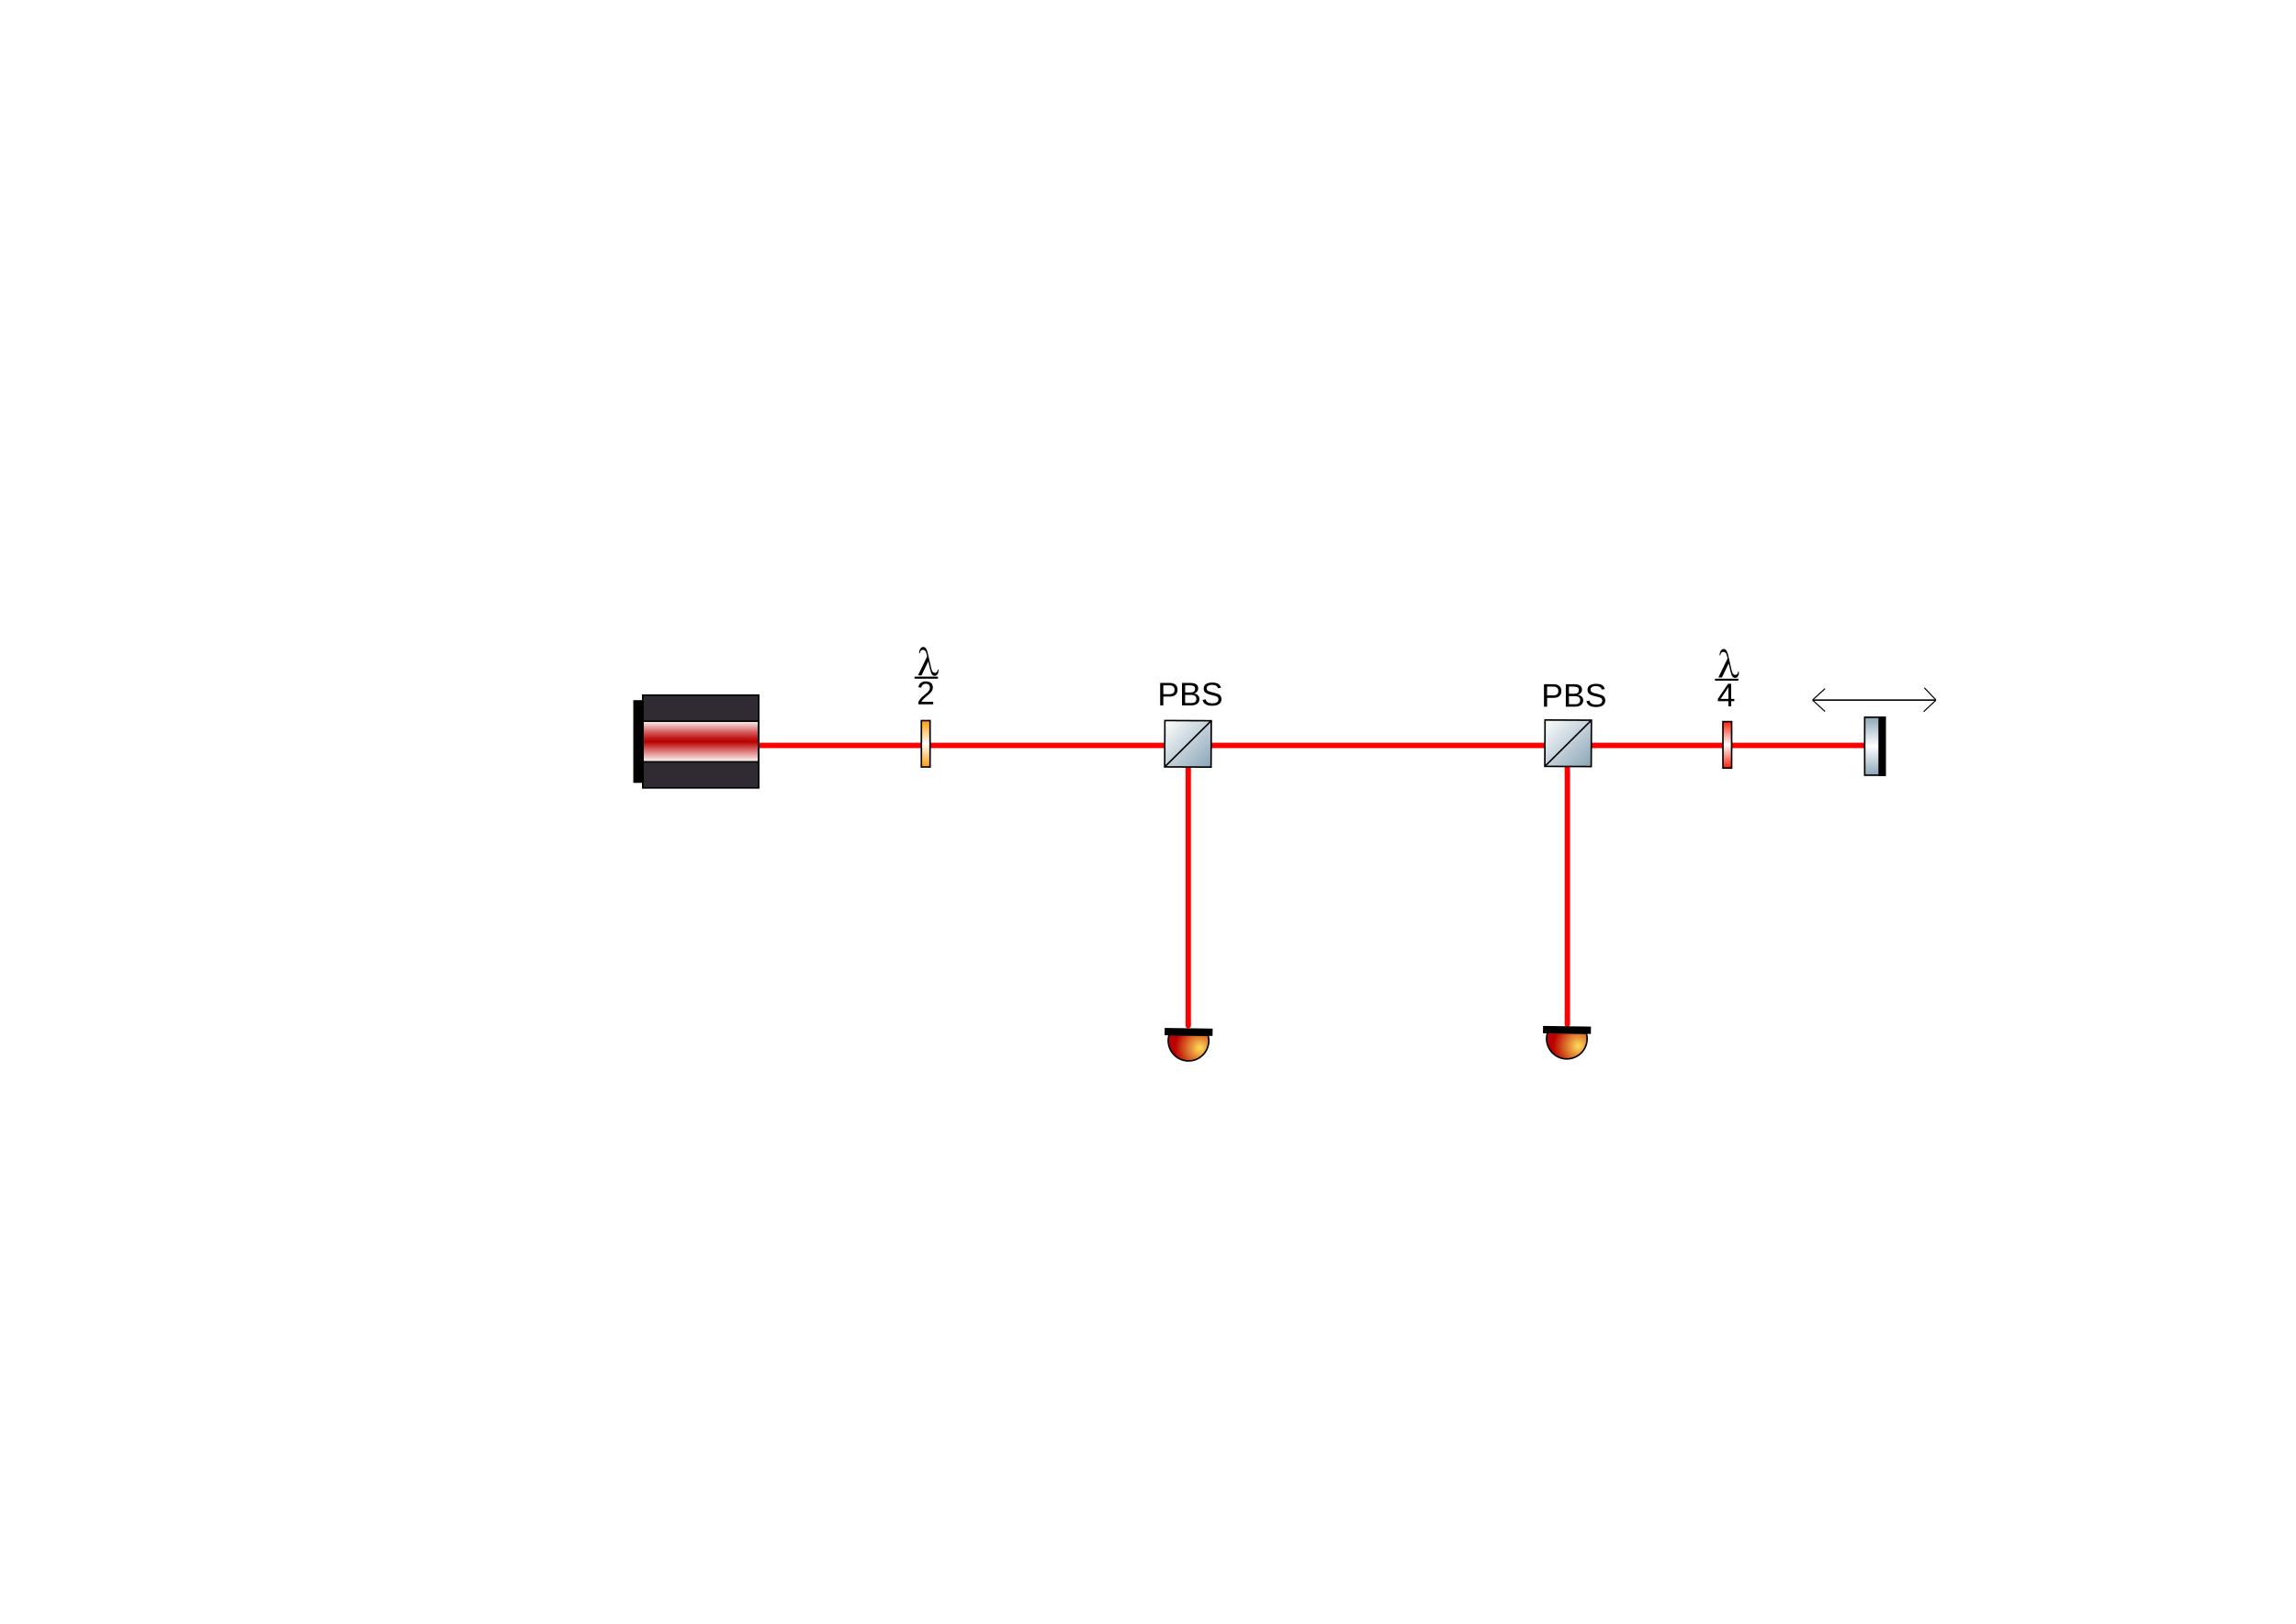
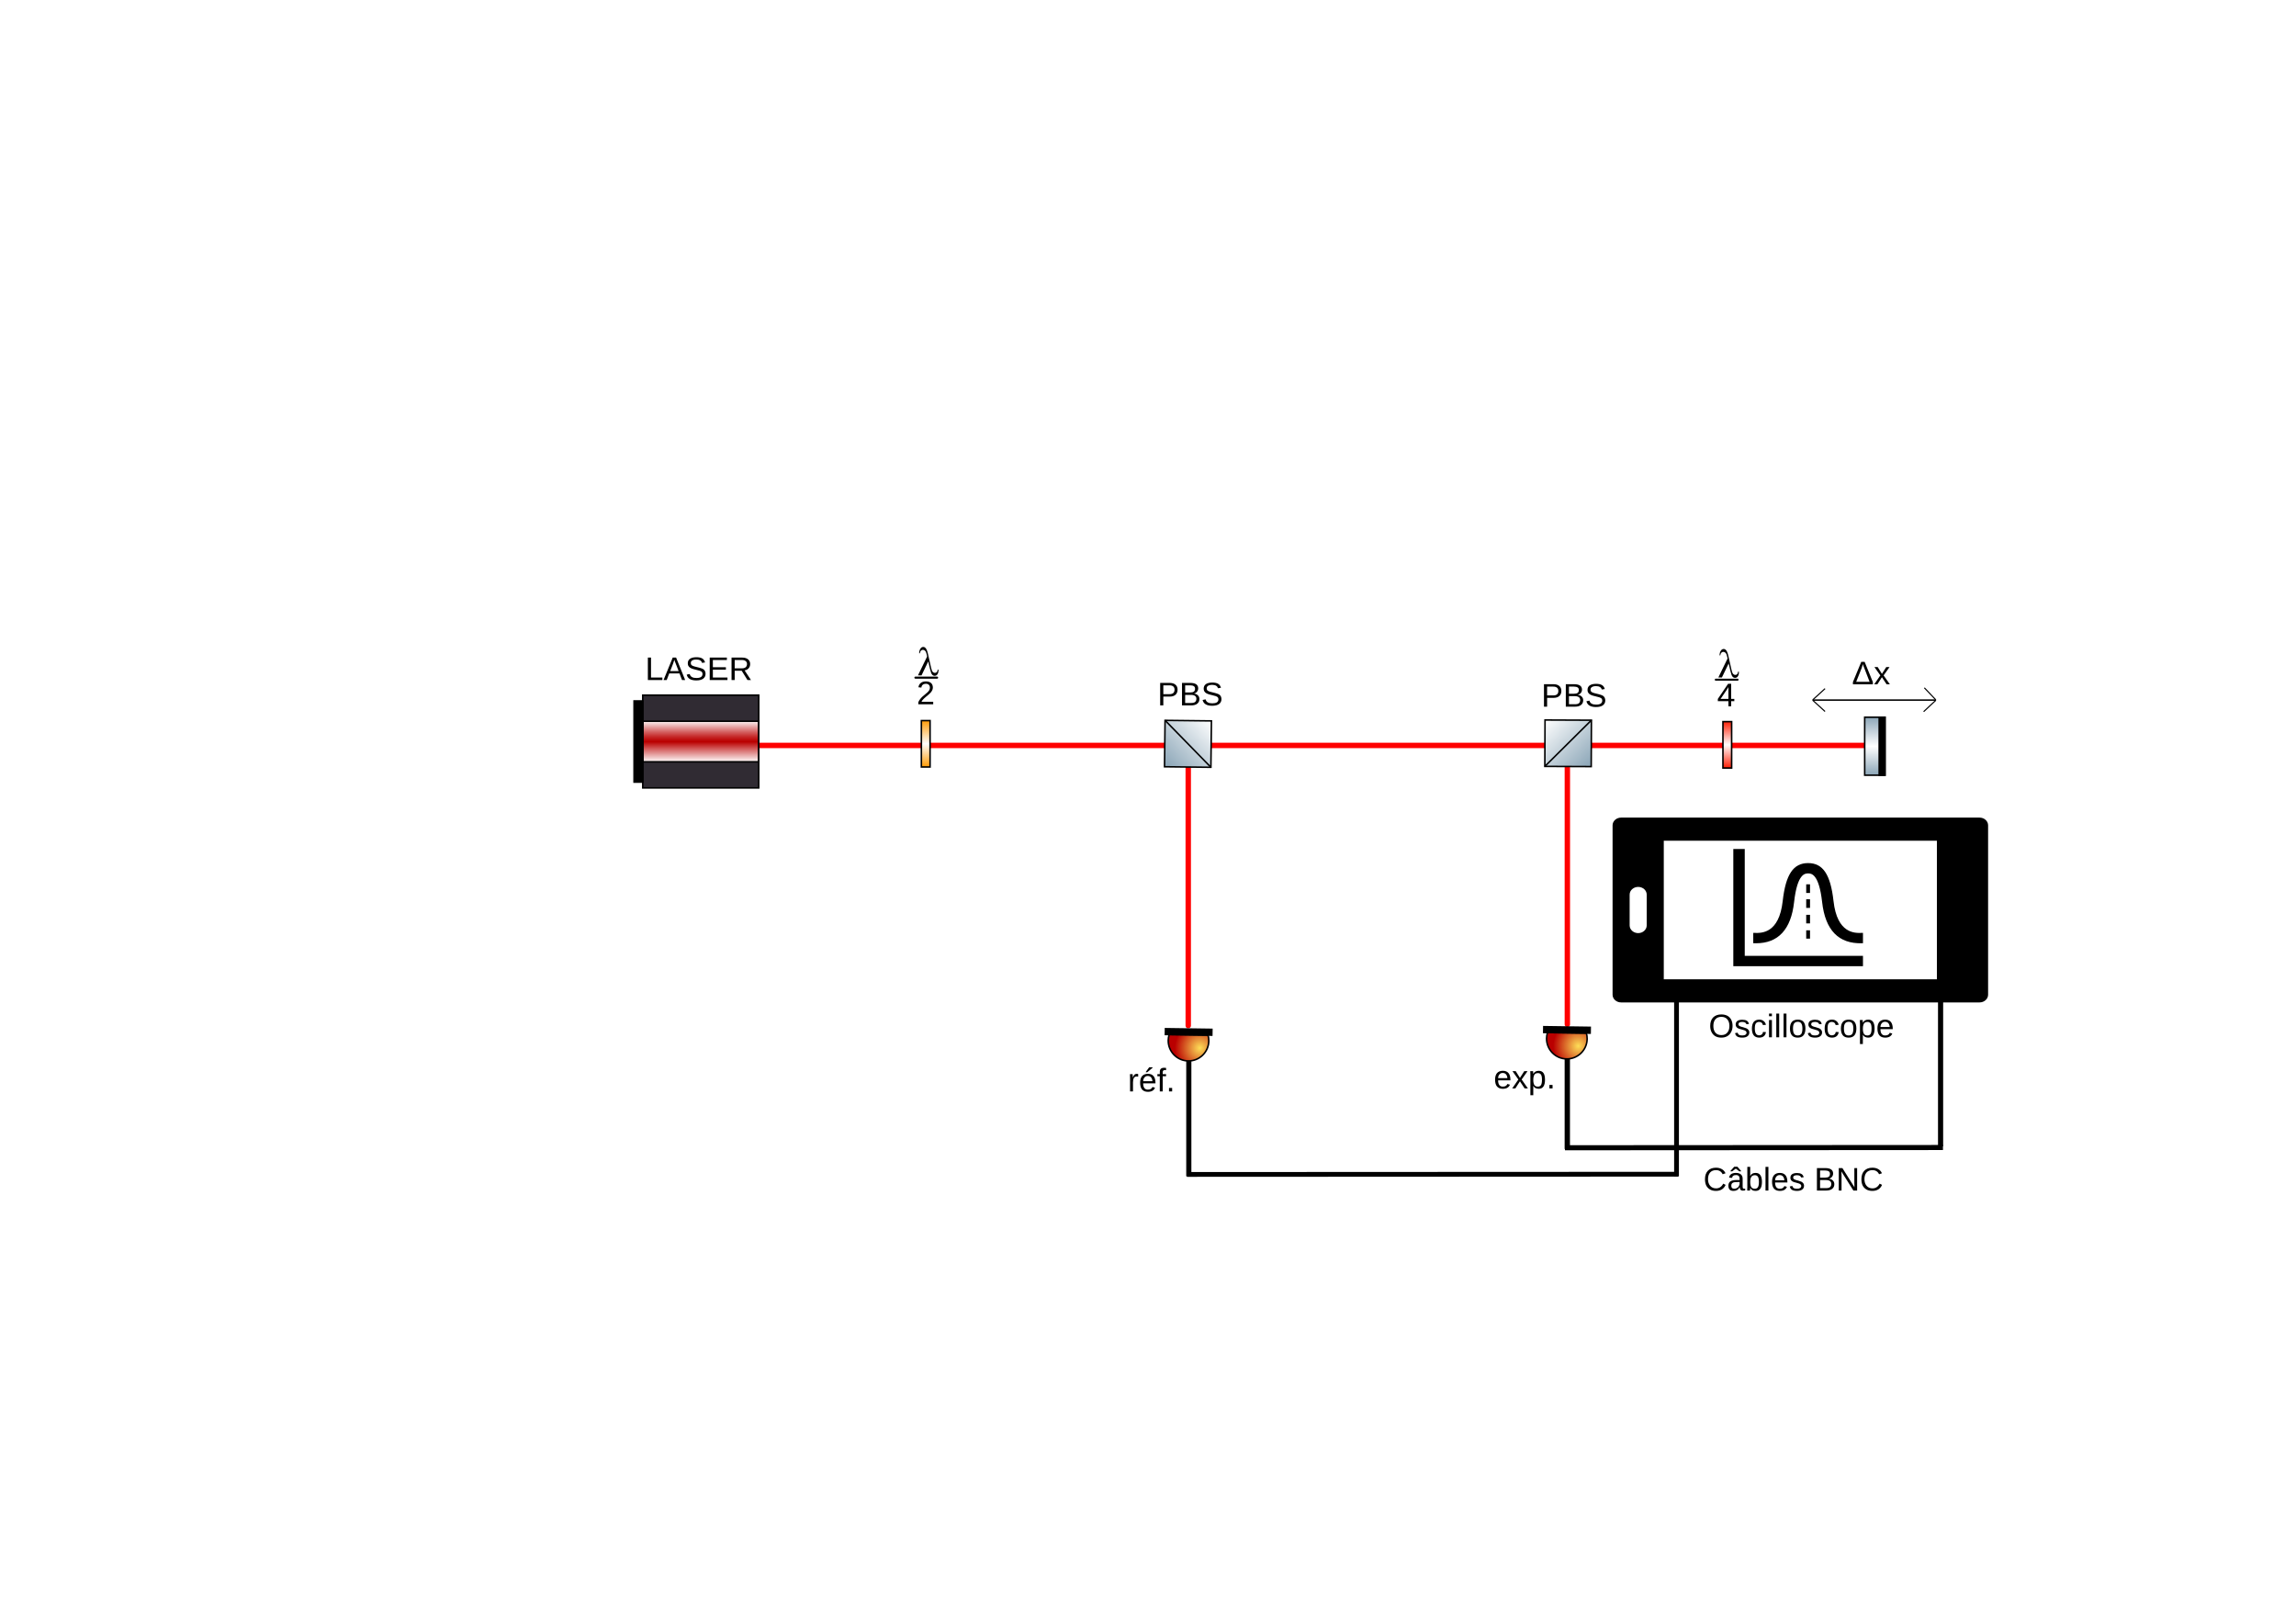
- <svg xmlns="http://www.w3.org/2000/svg" xmlns:xlink="http://www.w3.org/1999/xlink" width="297mm" height="210mm" viewBox="0 0 297 210" version="1.1" id="svg1">
+ <svg xmlns="http://www.w3.org/2000/svg" xmlns:xlink="http://www.w3.org/1999/xlink" width="297mm" height="210mm" viewBox="0 0 297 210" version="1.1" id="svg1" xml:space="preserve">
  <defs id="defs1">
    <linearGradient id="swatch4">
      <stop style="stop-color:#000000;stop-opacity:1;" offset="0" id="stop11" />
    </linearGradient>
    <linearGradient xlink:href="#linearGradient5726" id="linearGradient5741" gradientUnits="userSpaceOnUse" gradientTransform="matrix(0.8,0,0,0.8,-34.8284,-61.1108)" x1="43.535" y1="118.073" x2="43.535" y2="92.333" />
    <linearGradient y2="13.131" x2="28.722" y1="32.973" x1="28.722" gradientUnits="userSpaceOnUse" id="linearGradient5726">
      <stop id="stop5690" style="stop-color:#FFFFFF" offset="0" />
      <stop id="stop5692" style="stop-color:#FEFCFC" offset="0.005" />
      <stop id="stop5694" style="stop-color:#E6A4A4" offset="0.15" />
      <stop id="stop5696" style="stop-color:#D35E5E" offset="0.277" />
      <stop id="stop5698" style="stop-color:#C62B2B" offset="0.382" />
      <stop id="stop5700" style="stop-color:#BD0C0C" offset="0.462" />
      <stop id="stop5702" style="stop-color:#BA0000" offset="0.506" />
      <stop id="stop5704" style="stop-color:#D86E6E" offset="0.708" />
      <stop id="stop5706" style="stop-color:#F4D6D6" offset="0.91" />
      <stop id="stop5708" style="stop-color:#FFFFFF" offset="1" />
    </linearGradient>
    <linearGradient xlink:href="#linearGradient3818" id="linearGradient5980" gradientUnits="userSpaceOnUse" gradientTransform="matrix(0.8,0,0,0.8,-34.8284,-61.1108)" x1="43.535" y1="112.758" x2="43.535" y2="76.388" />
    <linearGradient gradientTransform="matrix(0.35,0,0,1,-117.1952,-14.3086)" y2="14.683" x2="350.087" y1="43.03" x1="350.087" gradientUnits="userSpaceOnUse" id="linearGradient3818">
      <stop id="stop3800" style="stop-color:#89A4B6" offset="0.006" />
      <stop id="stop3802" style="stop-color:#FFFFFF" offset="0.5" />
      <stop id="stop3804" style="stop-color:#89A4B6" offset="1" />
    </linearGradient>
    <linearGradient xlink:href="#XMLID_2_" id="linearGradient8492" gradientUnits="userSpaceOnUse" gradientTransform="matrix(0.8,0,0,0.8,-34.8284,-61.1108)" x1="44.004" y1="105.202" x2="72.35" y2="76.856" />
    <linearGradient gradientTransform="matrix(0.8,0,0,0.8,-34.8284,-61.1108)" y2="76.856" x2="72.35" y1="105.202" x1="44.004" gradientUnits="userSpaceOnUse" id="XMLID_2_">
      <stop id="stop3163" style="stop-color:#FFFFFF" offset="0" />
      <stop id="stop3165" style="stop-color:#89A4B6" offset="1" />
    </linearGradient>
    <radialGradient xlink:href="#radialGradient5264" id="radialGradient5272" cx="9.587" cy="8.245" fx="9.587" fy="8.245" r="6.753" gradientTransform="matrix(2.712285,-4.9331678e-8,1.3188837e-7,2.65854,-16.41568,-15.83199)" gradientUnits="userSpaceOnUse" />
    <radialGradient gradientUnits="userSpaceOnUse" fy="7.461" fx="8.879" r="17.067" cy="7.461" cx="8.879" id="radialGradient5264">
      <stop id="stop5248" style="stop-color:#FEDE58" offset="0" />
      <stop id="stop5250" style="stop-color:#BA0000" offset="0.685" />
    </radialGradient>
    <linearGradient gradientTransform="matrix(0.35,0,0,1,-119.1455,-14.3086)" y2="14.684" x2="347.558" y1="37.361" x1="347.558" gradientUnits="userSpaceOnUse" id="linearGradient4118">
      <stop id="stop4103" style="stop-color:#FF9900" offset="0.006" />
      <stop id="stop4105" style="stop-color:#FFFFFF" offset="0.5" />
      <stop id="stop4107" style="stop-color:#FF9900" offset="1" />
    </linearGradient>
    <linearGradient xlink:href="#linearGradient4118" id="linearGradient12" gradientUnits="userSpaceOnUse" gradientTransform="matrix(0.8,0,0,0.8,-34.8284,-61.1108)" x1="43.535" y1="105.674" x2="43.535" y2="76.388" />
    <linearGradient y2="0.375" x2="2.5" y1="23.053" x1="2.5" gradientUnits="userSpaceOnUse" id="linearGradient4060">
      <stop id="stop4045" style="stop-color:#73BE1E" offset="0.006" />
      <stop id="stop4047" style="stop-color:#FFFFFF" offset="0.5" />
      <stop id="stop4049" style="stop-color:#73BE1E" offset="1" />
    </linearGradient>
    <linearGradient xlink:href="#linearGradient4089" id="linearGradient4095" gradientUnits="userSpaceOnUse" gradientTransform="matrix(0.8,0,0,0.8,-34.8284,-61.1108)" x1="43.535" y1="105.674" x2="43.535" y2="76.388" />
    <linearGradient y2="0.375" x2="2.501" y1="23.053" x1="2.501" gradientUnits="userSpaceOnUse" id="linearGradient4089">
      <stop id="stop4074" style="stop-color:#FF1A00" offset="0.006" />
      <stop id="stop4076" style="stop-color:#FFFFFF" offset="0.5" />
      <stop id="stop4078" style="stop-color:#FF1A00" offset="1" />
    </linearGradient>
    <linearGradient xlink:href="#XMLID_2_" id="linearGradient4" gradientUnits="userSpaceOnUse" gradientTransform="matrix(0.8,0,0,0.8,-34.8284,-61.1108)" x1="44.004" y1="105.202" x2="72.35" y2="76.856" />
    <radialGradient xlink:href="#radialGradient5264-7" id="radialGradient5272-9" cx="9.587" cy="8.245" fx="9.587" fy="8.245" r="6.753" gradientTransform="matrix(2.712285,-4.9331678e-8,1.3188837e-7,2.65854,-16.41568,-15.83199)" gradientUnits="userSpaceOnUse" />
    <radialGradient gradientUnits="userSpaceOnUse" fy="7.461" fx="8.879" r="17.067" cy="7.461" cx="8.879" id="radialGradient5264-7">
      <stop id="stop5248-7" style="stop-color:#FEDE58" offset="0" />
      <stop id="stop5250-2" style="stop-color:#BA0000" offset="0.685" />
    </radialGradient>
+     <clipPath clipPathUnits="userSpaceOnUse" id="clipPath3">
+       <path d="M 0,1.2207e-4 H 960 V 540 H 0 Z" clip-rule="evenodd" id="path3" />
+     </clipPath>
+     <clipPath clipPathUnits="userSpaceOnUse" id="clipPath4">
+       <path d="M 0,0 H 72.761 V 72.764 H 0 Z" id="path4" />
+     </clipPath>
+     <clipPath clipPathUnits="userSpaceOnUse" id="clipPath6">
+       <path d="M 669.75,459 V 80.25 H 291 V 459 Z" transform="matrix(1.333333,0,0,-1.333333,0,720)" clip-rule="evenodd" id="path6" />
+     </clipPath>
+     <clipPath clipPathUnits="userSpaceOnUse" id="clipPath7">
+       <path d="M 0,0 H 72.761 V 72.764 H 0 Z" id="path7" />
+     </clipPath>
+     <clipPath clipPathUnits="userSpaceOnUse" id="clipPath8">
+       <path d="M 0,0 H 72.761 V 72.764 H 0 Z" id="path8" />
+     </clipPath>
+     <clipPath clipPathUnits="userSpaceOnUse" id="clipPath9">
+       <path d="M 0,0 H 72.761 V 72.764 H 0 Z" id="path9" />
+     </clipPath>
+     <clipPath clipPathUnits="userSpaceOnUse" id="clipPath10">
+       <path d="M 0,0 H 72.761 V 72.764 H 0 Z" id="path10" />
+     </clipPath>
+     <clipPath clipPathUnits="userSpaceOnUse" id="clipPath11">
+       <path d="M 0,0 H 72.761 V 72.764 H 0 Z" id="path11" />
+     </clipPath>
+     <clipPath clipPathUnits="userSpaceOnUse" id="clipPath12">
+       <path d="M 0,0 H 72.761 V 72.764 H 0 Z" id="path12" />
+     </clipPath>
+     <clipPath clipPathUnits="userSpaceOnUse" id="clipPath19">
+       <path d="m 389.25,179.25 h 181.5 v 181.5 h -181.5 z" transform="matrix(1.333333,0,0,-1.333333,0,720)" clip-rule="evenodd" id="path19" />
+     </clipPath>
  </defs>
  <g id="layer1">
    <path style="display:inline;fill:none;stroke:#ff0000;stroke-width:0.697;stroke-linecap:round;stroke-linejoin:miter;stroke-miterlimit:4;stroke-dasharray:none;stroke-opacity:1;enable-background:new" d="M 96.651,96.41 H 241.11" id="path7450" />
    <path style="display:inline;fill:none;stroke:#ff0000;stroke-width:0.697;stroke-linecap:round;stroke-linejoin:miter;stroke-miterlimit:4;stroke-dasharray:none;stroke-opacity:1;enable-background:new" d="M 202.745,96.369 V 132.48" id="path7452" />
    <path style="display:inline;fill:none;stroke:#ff0000;stroke-width:0.697;stroke-linecap:round;stroke-linejoin:miter;stroke-miterlimit:4;stroke-dasharray:none;stroke-opacity:1;enable-background:new" d="M 153.706,96.166 V 132.65" id="path7452-3" />
    <g style="display:inline;enable-background:new" id="g5721" transform="matrix(-0.2645833,0,0,-0.2645833,98.24375,102.0028)">
      <g id="g5683">
        <rect id="rect5685" height="12.756" width="56.693" y="0.375" x="0.375" style="fill:#302b33" />
        <rect id="rect5687" height="12.756" width="56.693" y="32.973" x="0.375" style="fill:#302b33" />
        <linearGradient y2="13.131" x2="28.722" y1="32.973" x1="28.722" gradientUnits="userSpaceOnUse" id="linearGradient10">
          <stop id="stop1" style="stop-color:#FFFFFF" offset="0" />
          <stop id="stop2" style="stop-color:#FEFCFC" offset="0.005" />
          <stop id="stop3" style="stop-color:#E6A4A4" offset="0.15" />
          <stop id="stop4" style="stop-color:#D35E5E" offset="0.277" />
          <stop id="stop5" style="stop-color:#C62B2B" offset="0.382" />
          <stop id="stop6" style="stop-color:#BD0C0C" offset="0.462" />
          <stop id="stop7" style="stop-color:#BA0000" offset="0.506" />
          <stop id="stop8" style="stop-color:#D86E6E" offset="0.708" />
          <stop id="stop9" style="stop-color:#F4D6D6" offset="0.91" />
          <stop id="stop10" style="stop-color:#FFFFFF" offset="1" />
        </linearGradient>
        <rect id="rect5710" height="19.842" width="56.693" y="13.131" x="0.375" style="fill:url(#linearGradient5741);fill-opacity:1;stroke:#000000;stroke-width:0.75" />
        <rect id="rect5712" height="39.686" width="4.252" y="3.209" x="57.068" style="stroke:#000000;stroke-width:0.75" />
        <rect id="rect5714" height="45.354" width="56.693" y="0.375" x="0.375" style="fill:none;stroke:#000000;stroke-width:0.75" />
      </g>
    </g>
    <g style="display:inline;enable-background:new" id="g3815" transform="matrix(0.2645833,0,0,0.2645833,241.1089,92.66195)">
      <g id="g3797">
        <linearGradient gradientTransform="matrix(0.35,0,0,1,-117.1952,-14.3086)" y2="14.683" x2="350.087" y1="43.03" x1="350.087" gradientUnits="userSpaceOnUse" id="linearGradient3">
          <stop id="stop1-9" style="stop-color:#89A4B6" offset="0.006" />
          <stop id="stop2-0" style="stop-color:#FFFFFF" offset="0.5" />
          <stop id="stop3-5" style="stop-color:#89A4B6" offset="1" />
        </linearGradient>
        <rect id="rect3806" height="28.346" width="9.921" y="0.375" x="0.375" style="fill:url(#linearGradient5980);fill-opacity:1;stroke:#000000;stroke-width:0.75" />
        <rect id="rect3808" height="28.346" width="2.836" y="0.375" x="7.46" style="stroke:#000000;stroke-width:0.75" />
      </g>
    </g>
    <g style="display:inline;enable-background:new" id="Layer_1" transform="matrix(-0.00113678,0.2645809,-0.2645809,-0.00113678,205.9574,93.04693)">
      <g id="g3160">
        <linearGradient gradientTransform="matrix(0.8,0,0,0.8,-34.8284,-61.1108)" y2="76.856" x2="72.35" y1="105.202" x1="44.004" gradientUnits="userSpaceOnUse" id="linearGradient2">
          <stop id="stop1-3" style="stop-color:#FFFFFF" offset="0" />
          <stop id="stop2-7" style="stop-color:#89A4B6" offset="1" />
        </linearGradient>
        <rect id="rect3167" height="22.677" width="22.677" y="0.375" x="0.375" style="fill:url(#linearGradient8492);stroke:#000000;stroke-width:0.75" />
        <line id="line3169" y2="23.052" x2="23.052" y1="0.375" x1="0.375" style="fill:none;stroke:#000000;stroke-width:0.75" />
      </g>
    </g>
    <g style="display:inline;enable-background:new" id="g5261" transform="matrix(-0.00372867,0.2645571,-0.2645571,-0.00372867,205.8023,132.7734)">
      <g id="g5245">
        <radialGradient gradientUnits="userSpaceOnUse" fy="7.461" fx="8.879" r="17.067" cy="7.461" cx="8.879" id="radialGradient2">
          <stop id="stop1-6" style="stop-color:#FEDE58" offset="0" />
          <stop id="stop2-2" style="stop-color:#BA0000" offset="0.685" />
        </radialGradient>
        <path id="path5252" d="m 6.044,1.792 c -0.986,0 -1.936,0.148 -2.835,0.417 v 19.01 c 0.899,0.268 1.849,0.416 2.835,0.416 5.479,0 9.921,-4.441 9.921,-9.921 0,-5.48 -4.442,-9.922 -9.921,-9.922 z" style="fill:url(#radialGradient5272);fill-opacity:1;stroke:#000000;stroke-width:0.75" />
        <rect id="rect5254" height="22.678" width="2.835" y="0.375" x="0.375" style="stroke:#000000;stroke-width:0.75" />
      </g>
    </g>
    <g style="display:inline;enable-background:new" id="g5261-0" transform="matrix(-0.00372867,0.2645571,-0.2645571,-0.00372867,156.8621,133.0339)">
      <g id="g5245-7">
        <radialGradient gradientUnits="userSpaceOnUse" fy="7.461" fx="8.879" r="17.067" cy="7.461" cx="8.879" id="radialGradient2-1">
          <stop id="stop1-6-6" style="stop-color:#FEDE58" offset="0" />
          <stop id="stop2-2-0" style="stop-color:#BA0000" offset="0.685" />
        </radialGradient>
        <path id="path5252-9" d="m 6.044,1.792 c -0.986,0 -1.936,0.148 -2.835,0.417 v 19.01 c 0.899,0.268 1.849,0.416 2.835,0.416 5.479,0 9.921,-4.441 9.921,-9.921 0,-5.48 -4.442,-9.922 -9.921,-9.922 z" style="fill:url(#radialGradient5272-9);fill-opacity:1;stroke:#000000;stroke-width:0.75" />
        <rect id="rect5254-2" height="22.678" width="2.835" y="0.375" x="0.375" style="stroke:#000000;stroke-width:0.75" />
      </g>
    </g>
    <rect style="opacity:0;fill:#000000;stroke:#000000;stroke-width:0.889;stroke-dasharray:none;stroke-opacity:1;fill-opacity:1" id="rect1" width="18.531" height="7.235" x="195.333" y="59.78" />
    <rect style="opacity:0;fill:#000000;fill-opacity:1;stroke:#000000;stroke-width:0.889;stroke-dasharray:none;stroke-opacity:1" id="rect2" width="29.573" height="10.915" x="186.195" y="58.257" />
    <g style="display:inline;enable-background:new" id="g4116-4" transform="matrix(0.2645833,0,0,0.2645833,119.0859,93.09804)">
      <linearGradient gradientTransform="matrix(0.35,0,0,1,-119.1455,-14.3086)" y2="14.684" x2="347.558" y1="37.361" x1="347.558" gradientUnits="userSpaceOnUse" id="linearGradient11">
        <stop id="stop1-1-6" style="stop-color:#FF9900" offset="0.006" />
        <stop id="stop2-4-0" style="stop-color:#FFFFFF" offset="0.5" />
        <stop id="stop3-7-3" style="stop-color:#FF9900" offset="1" />
      </linearGradient>
      <rect id="rect4109-2" height="22.678" width="4.25" y="0.375" x="0.375" style="fill:url(#linearGradient12);fill-opacity:1;stroke:#000000;stroke-width:0.75" />
    </g>
    <g style="display:inline;enable-background:new" id="g5887" transform="matrix(0.2645833,0,0,0.2645833,62.16056,-1.231804)">
      <path id="path5889" d="m 218.892,327.965 -3.297,6.839 h -1.741 l 4.481,-9.224 -0.167,-0.861 c -0.195,-0.94 -0.457,-1.576 -0.788,-1.913 -0.331,-0.337 -0.696,-0.504 -1.1,-0.504 -0.366,0 -0.685,0.134 -0.958,0.401 -0.274,0.267 -0.452,0.701 -0.538,1.301 h -0.352 c 0.02,-1.017 0.27,-1.833 0.753,-2.446 0.347,-0.441 0.768,-0.663 1.262,-0.663 0.437,0 0.811,0.174 1.125,0.519 0.469,0.528 0.855,1.461 1.154,2.798 l 1.566,6.887 c 0.235,1.03 0.503,1.7 0.801,2.005 0.294,0.314 0.639,0.469 1.037,0.469 0.379,0 0.69,-0.127 0.935,-0.382 0.245,-0.255 0.389,-0.661 0.436,-1.222 h 0.382 c 0.007,0.17 0.01,0.297 0.01,0.382 0,0.855 -0.212,1.543 -0.636,2.064 -0.319,0.391 -0.736,0.588 -1.252,0.588 -0.456,0 -0.865,-0.192 -1.222,-0.578 -0.357,-0.386 -0.695,-1.269 -1.008,-2.651 l -0.882,-3.807 z" style="display:inline" />
      <text id="text5891" y="348.913" x="213.213" style="font-style:normal;font-variant:normal;font-weight:normal;font-stretch:normal;line-height:0%;font-family:Arial;text-align:start;writing-mode:lr-tb;text-anchor:start;fill:#000000;fill-opacity:1;stroke:none" xml:space="preserve">
        <tspan style="font-style:normal;font-variant:normal;font-weight:normal;font-stretch:normal;font-size:16px;line-height:125%;font-family:Arial;text-align:start;writing-mode:lr-tb;text-anchor:start" y="348.913" x="213.213" id="tspan5893">2</tspan>
      </text>
      <path id="path5895" d="m 212.598,335.906 h 10.63" style="fill:none;stroke:#000000;stroke-width:1px;stroke-linecap:round;stroke-linejoin:miter;stroke-opacity:1" />
    </g>
    <g id="g1" transform="translate(182.0729,3.274868)">
      <text xml:space="preserve" style="font-style:normal;font-variant:normal;font-weight:normal;font-stretch:normal;font-size:3.175px;line-height:0%;font-family:Arial;text-align:start;writing-mode:lr-tb;text-anchor:start;display:inline;fill:#000000;fill-opacity:1;stroke:none;stroke-width:0.265;enable-background:new" x="17.305" y="88.12" id="text4083-2">
        <tspan id="tspan4085-6" x="17.305" y="88.12" style="font-style:normal;font-variant:normal;font-weight:normal;font-stretch:normal;font-size:4.233px;line-height:125%;font-family:Arial;text-align:start;writing-mode:lr-tb;text-anchor:start;stroke-width:0.265">PBS</tspan>
      </text>
+       <text xml:space="preserve" style="font-style:normal;font-variant:normal;font-weight:normal;font-stretch:normal;font-size:3.175px;line-height:0%;font-family:Arial;text-align:start;writing-mode:lr-tb;text-anchor:start;display:inline;fill:#000000;fill-opacity:1;stroke:none;stroke-width:0.265;enable-background:new" x="38.951" y="130.878" id="text4083-2-7">
+         <tspan id="tspan4085-6-2" x="38.951" y="130.878" style="font-style:normal;font-variant:normal;font-weight:normal;font-stretch:normal;font-size:4.233px;line-height:125%;font-family:Arial;text-align:start;writing-mode:lr-tb;text-anchor:start;stroke-width:0.265">Oscilloscope</tspan>
+       </text>
+       <path style="display:inline;fill:none;fill-rule:evenodd;stroke:#000000;stroke-width:0.665;stroke-linecap:butt;stroke-linejoin:miter;stroke-dasharray:none;stroke-opacity:1" d="m -28.294,133.925 2e-6,14.932" id="path2" />
+       <path style="display:inline;fill:none;fill-rule:evenodd;stroke:#000000;stroke-width:0.619;stroke-linecap:butt;stroke-linejoin:miter;stroke-dasharray:none;stroke-opacity:1" d="m -28.539,148.619 63.564,-0.03" id="path2-5" />
+       <path style="display:inline;fill:none;fill-rule:evenodd;stroke:#000000;stroke-width:0.688;stroke-linecap:butt;stroke-linejoin:miter;stroke-dasharray:none;stroke-opacity:1" d="m 20.666,133.662 2e-6,11.669" id="path2-7" />
+       <path style="display:inline;fill:none;fill-rule:evenodd;stroke:#000000;stroke-width:0.619;stroke-linecap:butt;stroke-linejoin:miter;stroke-dasharray:none;stroke-opacity:1" d="m 34.794,126.189 2e-6,22.668" id="path2-1" />
+       <path style="display:inline;fill:none;fill-rule:evenodd;stroke:#000000;stroke-width:0.665;stroke-linecap:butt;stroke-linejoin:miter;stroke-dasharray:none;stroke-opacity:1" d="m 68.952,126.111 2e-6,18.861" id="path2-1-2" />
+       <text xml:space="preserve" style="font-style:normal;font-variant:normal;font-weight:normal;font-stretch:normal;font-size:3.175px;line-height:0%;font-family:Arial;text-align:start;writing-mode:lr-tb;text-anchor:start;display:inline;fill:#000000;fill-opacity:1;stroke:none;stroke-width:0.265;enable-background:new" x="38.257" y="150.704" id="text4083-2-7-3">
+         <tspan id="tspan4085-6-2-9" x="38.257" y="150.704" style="font-style:normal;font-variant:normal;font-weight:normal;font-stretch:normal;font-size:4.233px;line-height:125%;font-family:Arial;text-align:start;writing-mode:lr-tb;text-anchor:start;stroke-width:0.265">Câbles BNC</tspan>
+       </text>
+       <text xml:space="preserve" style="font-size:3.175px;fill:none;stroke:#000000;stroke-width:0.619;stroke-dasharray:none" x="-25.271" y="138.45" id="text20">
+         <tspan id="tspan20" style="stroke-width:0.619" x="-25.271" y="138.45" />
+       </text>
+       <text xml:space="preserve" style="font-style:normal;font-variant:normal;font-weight:normal;font-stretch:normal;font-size:3.175px;line-height:0%;font-family:Arial;text-align:start;writing-mode:lr-tb;text-anchor:start;display:inline;fill:#000000;fill-opacity:1;stroke:none;stroke-width:0.265;enable-background:new" x="-36.189" y="137.887" id="text4083-2-7-3-1">
+         <tspan id="tspan4085-6-2-9-6" x="-36.189" y="137.887" style="font-style:normal;font-variant:normal;font-weight:normal;font-stretch:normal;font-size:4.233px;line-height:125%;font-family:Arial;text-align:start;writing-mode:lr-tb;text-anchor:start;stroke-width:0.265">réf.</tspan>
+       </text>
+       <g id="g1-5" transform="translate(-5.562447,-13.23123)">
+         <text xml:space="preserve" style="font-style:normal;font-variant:normal;font-weight:normal;font-stretch:normal;font-size:3.175px;line-height:0%;font-family:Arial;text-align:start;writing-mode:lr-tb;text-anchor:start;display:inline;fill:#000000;fill-opacity:1;stroke:none;stroke-width:0.265;enable-background:new" x="8.487" y="152.738" id="text4083-2-7-3-7">
+           <tspan id="tspan4085-6-2-9-5" x="8.487" y="152.738" style="font-style:normal;font-variant:normal;font-weight:normal;font-stretch:normal;font-size:4.233px;line-height:125%;font-family:Arial;text-align:start;writing-mode:lr-tb;text-anchor:start;stroke-width:0.265" />
+         </text>
+       </g>
+       <text xml:space="preserve" style="font-size:3.175px;fill:none;stroke:#000000;stroke-width:0.619;stroke-dasharray:none" x="10.448" y="137.218" id="text21">
+         <tspan id="tspan21" style="stroke-width:0.619" x="10.448" y="137.218" />
+       </text>
+       <path style="display:inline;fill:none;fill-rule:evenodd;stroke:#000000;stroke-width:0.657;stroke-linecap:butt;stroke-linejoin:miter;stroke-dasharray:none;stroke-opacity:1" d="m 20.361,145.167 48.899,-0.03" id="path2-5-9" />
+       <text xml:space="preserve" style="font-style:normal;font-variant:normal;font-weight:normal;font-stretch:normal;font-size:3.175px;line-height:0%;font-family:Arial;text-align:start;writing-mode:lr-tb;text-anchor:start;display:inline;fill:#000000;fill-opacity:1;stroke:none;stroke-width:0.265;enable-background:new" x="57.487" y="85.236" id="text4083-2-7-3-5">
+         <tspan id="tspan4085-6-2-9-67" x="57.487" y="85.236" style="font-style:normal;font-variant:normal;font-weight:normal;font-stretch:normal;font-size:4.233px;line-height:125%;font-family:Arial;text-align:start;writing-mode:lr-tb;text-anchor:start;stroke-width:0.265">Δx</tspan>
+       </text>
+       <text xml:space="preserve" style="font-style:normal;font-variant:normal;font-weight:normal;font-stretch:normal;font-size:3.175px;line-height:0%;font-family:Arial;text-align:start;writing-mode:lr-tb;text-anchor:start;display:inline;fill:#000000;fill-opacity:1;stroke:none;stroke-width:0.265;enable-background:new" x="11.136" y="137.496" id="text4083-2-7-3-1-0">
+         <tspan id="tspan4085-6-2-9-6-2" x="11.136" y="137.496" style="font-style:normal;font-variant:normal;font-weight:normal;font-stretch:normal;font-size:4.233px;line-height:125%;font-family:Arial;text-align:start;writing-mode:lr-tb;text-anchor:start;stroke-width:0.265">exp.</tspan>
+       </text>
    </g>
    <path style="opacity:1;fill:#000000;fill-opacity:1;stroke:#000000;stroke-width:0.189;stroke-dasharray:none;stroke-opacity:1" d="m 234.454,90.544 h 15.99" id="path14" />
    <path style="fill:#000000;fill-opacity:1;stroke:#000000;stroke-width:0.143;stroke-dasharray:none;stroke-opacity:1" d="m 234.503,90.501 0.243,-0.222 1.334,-1.217" id="path14-3" />
    <path style="fill:#000000;fill-opacity:1;stroke:#000000;stroke-width:0.143;stroke-dasharray:none;stroke-opacity:1" d="m 234.499,90.58 1.579,1.437" id="path14-3-5" />
    <path style="fill:#000000;fill-opacity:1;stroke:#000000;stroke-width:0.143;stroke-dasharray:none;stroke-opacity:1" d="m 248.832,92.044 1.56,-1.458" id="path14-3-5-8" />
    <path style="fill:#000000;fill-opacity:1;stroke:#000000;stroke-width:0.143;stroke-dasharray:none;stroke-opacity:1" d="m 248.924,88.956 1.472,1.546" id="path14-3-5-8-3" />
    <g style="display:inline;enable-background:new" id="g4087" transform="matrix(0.2645833,0,0,0.2645833,222.7729,93.23204)">
      <linearGradient y2="0.375" x2="2.501" y1="23.053" x1="2.501" gradientUnits="userSpaceOnUse" id="linearGradient3-0">
        <stop id="stop1-2" style="stop-color:#FF1A00" offset="0.006" />
        <stop id="stop2-4" style="stop-color:#FFFFFF" offset="0.5" />
        <stop id="stop3-8" style="stop-color:#FF1A00" offset="1" />
      </linearGradient>
      <rect id="rect4080" height="22.678" width="4.252" y="0.375" x="0.375" style="fill:url(#linearGradient4095);fill-opacity:1;stroke:#000000;stroke-width:0.75" />
    </g>
    <g style="display:inline;enable-background:new" id="g5881" transform="matrix(0.2645833,0,0,0.2645833,165.6978,-0.9683397)">
      <path id="path4081" d="m 218.892,327.965 -3.297,6.839 h -1.741 l 4.481,-9.224 -0.167,-0.861 c -0.195,-0.94 -0.457,-1.576 -0.788,-1.913 -0.331,-0.337 -0.696,-0.504 -1.1,-0.504 -0.366,0 -0.685,0.134 -0.958,0.401 -0.274,0.267 -0.452,0.701 -0.538,1.301 h -0.352 c 0.02,-1.017 0.27,-1.833 0.753,-2.446 0.347,-0.441 0.768,-0.663 1.262,-0.663 0.437,0 0.811,0.174 1.125,0.519 0.469,0.528 0.855,1.461 1.154,2.798 l 1.566,6.887 c 0.235,1.03 0.503,1.7 0.801,2.005 0.294,0.314 0.639,0.469 1.037,0.469 0.379,0 0.69,-0.127 0.935,-0.382 0.245,-0.255 0.389,-0.661 0.436,-1.222 h 0.382 c 0.007,0.17 0.01,0.297 0.01,0.382 0,0.855 -0.212,1.543 -0.636,2.064 -0.319,0.391 -0.736,0.588 -1.252,0.588 -0.456,0 -0.865,-0.192 -1.222,-0.578 -0.357,-0.386 -0.695,-1.269 -1.008,-2.651 l -0.882,-3.807 z" style="display:inline" />
      <text id="text4091" y="348.913" x="213.213" style="font-style:normal;font-variant:normal;font-weight:normal;font-stretch:normal;line-height:0%;font-family:Arial;text-align:start;writing-mode:lr-tb;text-anchor:start;fill:#000000;fill-opacity:1;stroke:none" xml:space="preserve">
        <tspan style="font-style:normal;font-variant:normal;font-weight:normal;font-stretch:normal;font-size:16px;line-height:125%;font-family:Arial;text-align:start;writing-mode:lr-tb;text-anchor:start" y="348.913" x="213.213" id="tspan4093">4</tspan>
      </text>
      <path id="path4910" d="m 212.598,335.906 h 10.63" style="fill:none;stroke:#000000;stroke-width:1px;stroke-linecap:round;stroke-linejoin:miter;stroke-opacity:1" />
    </g>
-     <g style="display:inline;enable-background:new" id="Layer_1-0" transform="matrix(-0.00113678,0.2645809,-0.2645809,-0.00113678,156.7839,93.11542)">
+     <g style="display:inline;enable-background:new" id="Layer_1-0" transform="matrix(-0.2645656,-0.00306179,0.00306179,-0.2645656,156.7346,99.33612)">
      <g id="g3160-6">
        <linearGradient gradientTransform="matrix(0.8,0,0,0.8,-34.8284,-61.1108)" y2="76.856" x2="72.35" y1="105.202" x1="44.004" gradientUnits="userSpaceOnUse" id="linearGradient1">
          <stop id="stop1-3-1" style="stop-color:#FFFFFF" offset="0" />
          <stop id="stop2-7-7" style="stop-color:#89A4B6" offset="1" />
        </linearGradient>
        <rect id="rect3167-3" height="22.677" width="22.677" y="0.375" x="0.375" style="fill:url(#linearGradient4);stroke:#000000;stroke-width:0.75" />
        <line id="line3169-8" y2="23.052" x2="23.052" y1="0.375" x1="0.375" style="fill:none;stroke:#000000;stroke-width:0.75" />
      </g>
    </g>
    <g id="g2-9" transform="translate(132.6182,2.348603)">
      <text xml:space="preserve" style="font-style:normal;font-variant:normal;font-weight:normal;font-stretch:normal;font-size:3.175px;line-height:0%;font-family:Arial;text-align:start;writing-mode:lr-tb;text-anchor:start;display:inline;fill:#000000;fill-opacity:1;stroke:none;stroke-width:0.265;enable-background:new" x="17.115" y="88.881" id="text4083-2-1">
        <tspan id="tspan4085-6-4" x="17.115" y="88.881" style="font-style:normal;font-variant:normal;font-weight:normal;font-stretch:normal;font-size:4.233px;line-height:125%;font-family:Arial;text-align:start;writing-mode:lr-tb;text-anchor:start;stroke-width:0.265">PBS</tspan>
      </text>
+       <text xml:space="preserve" style="font-style:normal;font-variant:normal;font-weight:normal;font-stretch:normal;font-size:3.175px;line-height:0%;font-family:Arial;text-align:start;writing-mode:lr-tb;text-anchor:start;display:inline;fill:#000000;fill-opacity:1;stroke:none;stroke-width:0.265;enable-background:new" x="-49.157" y="85.605" id="text4083-2-1-0">
+         <tspan id="tspan4085-6-4-2" x="-49.157" y="85.605" style="font-style:normal;font-variant:normal;font-weight:normal;font-stretch:normal;font-size:4.233px;line-height:125%;font-family:Arial;text-align:start;writing-mode:lr-tb;text-anchor:start;stroke-width:0.265">LASER</tspan>
+       </text>
+     </g>
+   </g>
+   <g id="g1-7" transform="matrix(0.2645833,0,0,0.2645833,307,0)">
+     <g id="g3" transform="matrix(0.4008143,0,0,0.3615826,-536.8904,314.5247)">
+       <g id="g5" clip-path="url(#clipPath6)">
+         <path d="m 49.897,12.367 h -27 v 48 h 27 z m -16.5,54 h 6 c 0.825,0 1.5,-0.675 1.5,-1.5 0,-0.825 -0.675,-1.5 -1.5,-1.5 h -6 c -0.825,0 -1.5,0.675 -1.5,1.5 0,0.825 0.675,1.5 1.5,1.5 z m 19.5,3 h -33 c -0.825,0 -1.5,-0.675 -1.5,-1.5 V 4.867 c 0,-0.825 0.675,-1.5 1.5,-1.5 h 33 c 0.825,0 1.5,0.675 1.5,1.5 V 67.867 c 0,0.825 -0.675,1.5 -1.5,1.5 z" style="fill:#000000;fill-opacity:1;fill-rule:nonzero;stroke:none" transform="matrix(-9.948276e-7,-6.940572,-6.940221,0,893,613)" clip-path="url(#clipPath4)" id="path5" />
+       </g>
+     </g>
+     <g id="g6" transform="matrix(0.3737297,0,0,0.3377626,-520.4078,322.0455)">
+       <g id="g18" clip-path="url(#clipPath19)">
+         <path d="m 15.397,61.867 h -4.5 v -51 h 51 v 4.5 h -46.5 z" style="fill:#000000;fill-opacity:1;fill-rule:nonzero;stroke:none" transform="matrix(3.325944,2.480472e-7,-4.9738867e-7,-3.325776,519,481)" clip-path="url(#clipPath7)" id="path13" />
+         <path d="m 61.338,25.359 c -2.615,-0.093 -9.593,-0.342 -11.025,13.836 -1.166,11.598 -4.159,16.547 -9.994,16.547 -5.835,0 -8.823,-4.949 -9.997,-16.547 -1.425,-14.178 -8.4,-13.921 -11.021,-13.836 -0.219,0.008 -0.406,0.014 -0.559,0.014 v -4.5 c 0.109,0 0.243,-0.005 0.399,-0.011 0.235,-0.008 0.468,-0.012 0.699,-0.012 8.73,0 13.763,6.016 14.962,17.893 1.262,12.499 4.35,12.499 5.517,12.499 1.167,0 4.256,0 5.517,-12.499 1.232,-12.191 6.492,-18.179 15.662,-17.881 0.156,0.006 0.289,0.011 0.399,0.011 v 4.5 c -0.15,0 -0.341,-0.006 -0.559,-0.014 z" style="fill:#000000;fill-opacity:1;fill-rule:nonzero;stroke:none" transform="matrix(3.325944,2.480472e-7,-4.9738867e-7,-3.325776,519,481)" clip-path="url(#clipPath8)" id="path14-6" />
+         <path d="m 39.569,36.242 h 1.5 v 3.75 h -1.5 z" style="fill:#000000;fill-opacity:1;fill-rule:nonzero;stroke:none" transform="matrix(3.325944,2.480472e-7,-4.9738867e-7,-3.325776,519,481)" clip-path="url(#clipPath9)" id="path15" />
+         <path d="m 39.569,29.492 h 1.5 v 3.75 h -1.5 z" style="fill:#000000;fill-opacity:1;fill-rule:nonzero;stroke:none" transform="matrix(3.325944,2.480472e-7,-4.9738867e-7,-3.325776,519,481)" clip-path="url(#clipPath10)" id="path16" />
+         <path d="m 39.569,42.741 h 1.5 v 3.75 h -1.5 z" style="fill:#000000;fill-opacity:1;fill-rule:nonzero;stroke:none" transform="matrix(3.325944,2.480472e-7,-4.9738867e-7,-3.325776,519,481)" clip-path="url(#clipPath11)" id="path17" />
+         <path d="m 39.569,22.867 h 1.5 v 3.625 h -1.5 z" style="fill:#000000;fill-opacity:1;fill-rule:nonzero;stroke:none" transform="matrix(3.325944,2.480472e-7,-4.9738867e-7,-3.325776,519,481)" clip-path="url(#clipPath12)" id="path18" />
+       </g>
    </g>
  </g>
</svg>
